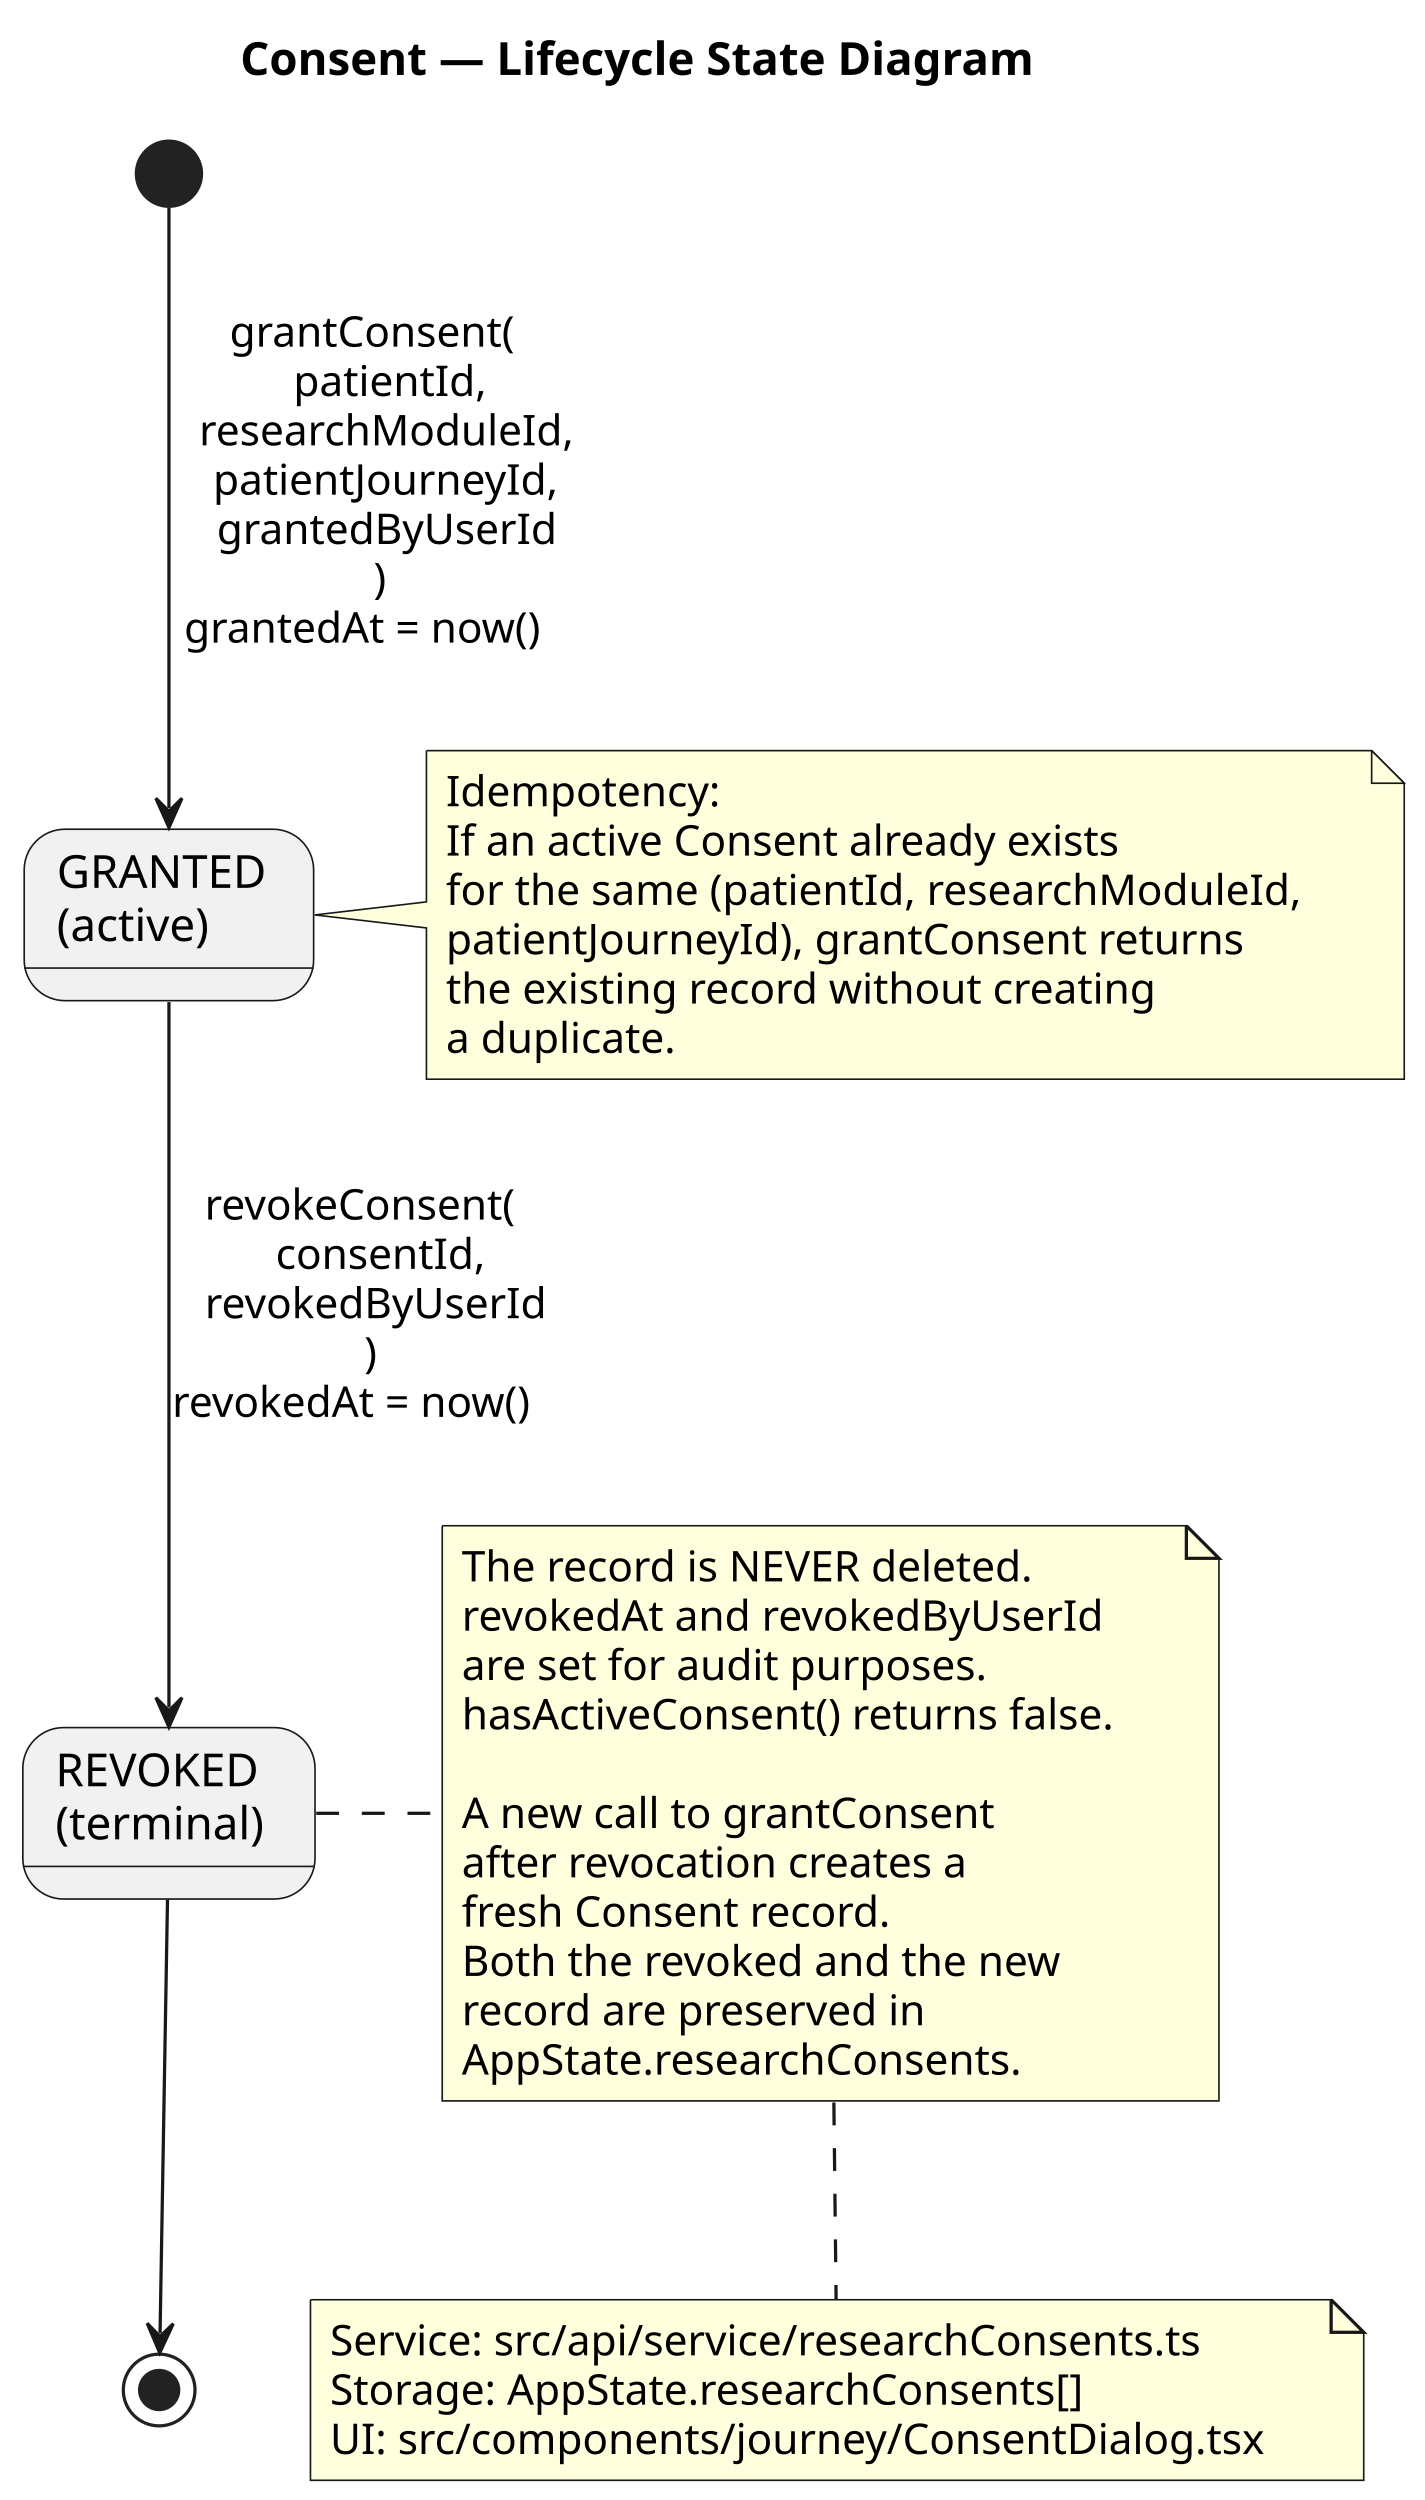
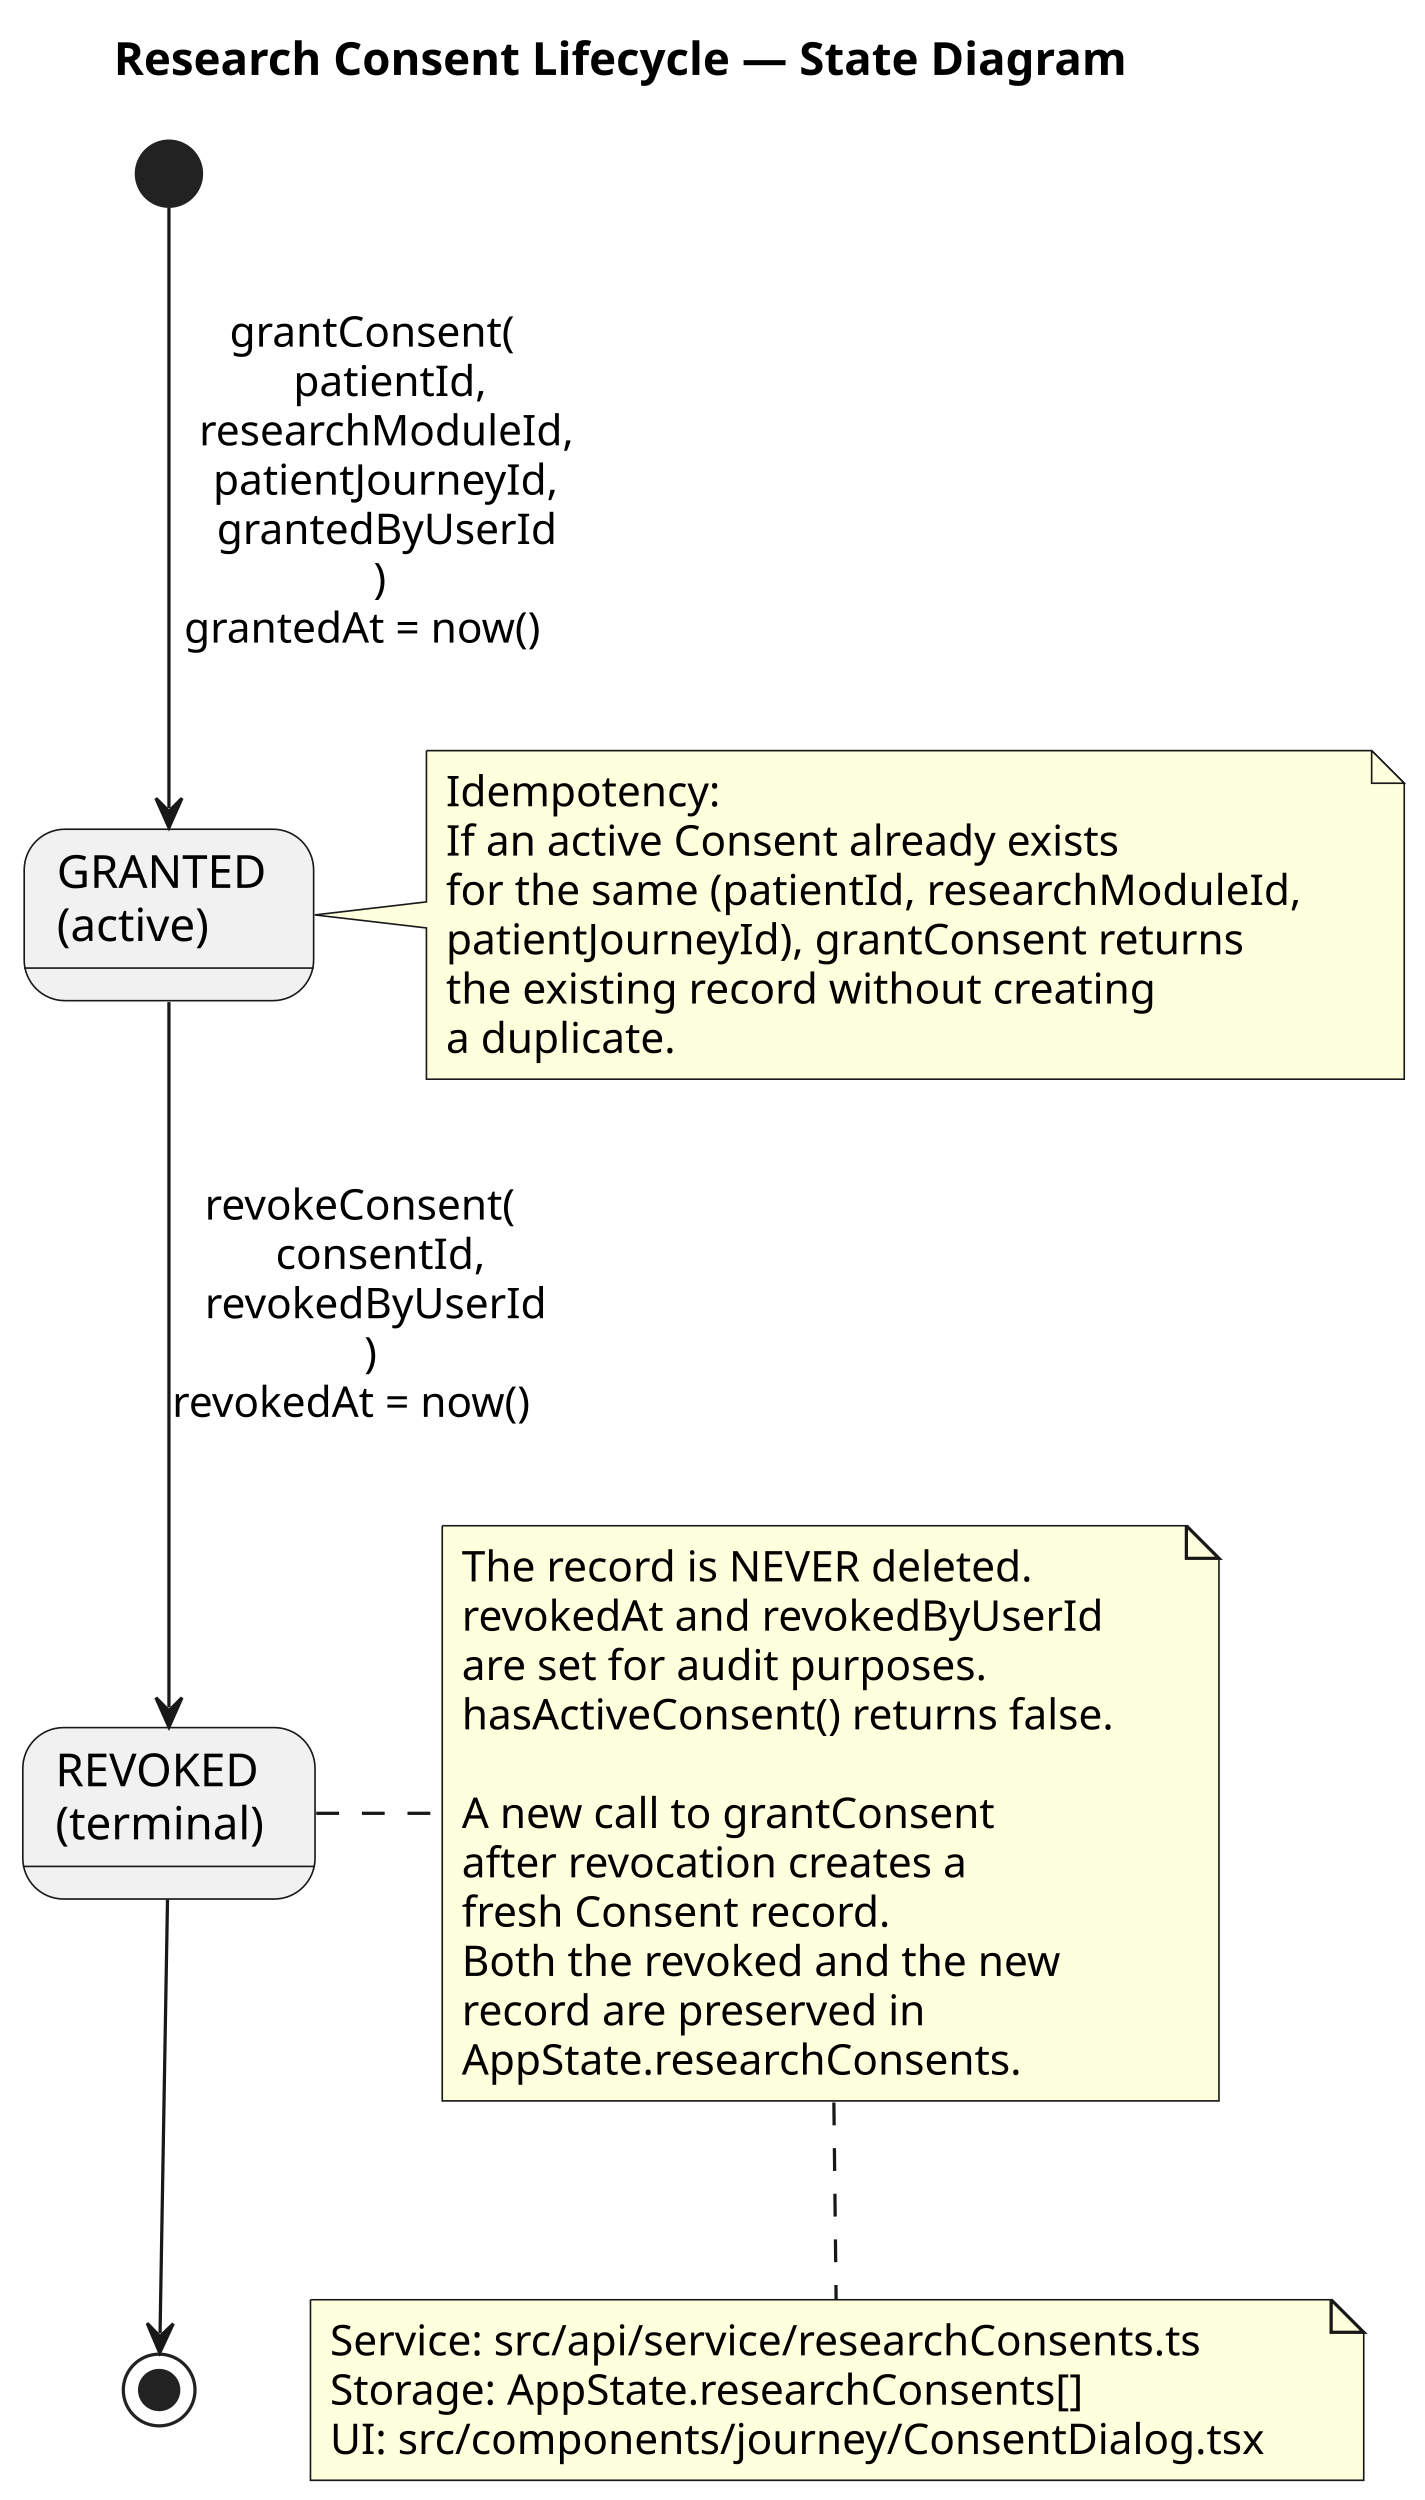
<svg xmlns="http://www.w3.org/2000/svg" contentStyleType="text/css" data-diagram-type="STATE" height="767px" preserveAspectRatio="none" style="width:437px;height:767px;background:#FFFFFF;" version="1.1" viewBox="0 0 437 767" width="437px" zoomAndPan="magnify">
  <defs />
  <g>
    <g class="title" data-source-line="1">
-       <text fill="#000000" font-family="sans-serif" font-size="14" font-weight="bold" lengthAdjust="spacing" textLength="276.404" x="73.709" y="22.995">Consent — Lifecycle State Diagram</text>
+       <text fill="#000000" font-family="sans-serif" font-size="14" font-weight="bold" lengthAdjust="spacing" textLength="353.999" x="34.912" y="22.995">Research Consent Lifecycle — State Diagram</text>
    </g>
-     <g>
+     <g class="entity" data-qualified-name="GRANTED" id="ent0002">
      <rect fill="#F1F1F1" height="52.594" rx="12.5" ry="12.5" style="stroke:#181818;stroke-width:0.5;" width="88.804" x="7.42" y="254.407" />
      <line style="stroke:#181818;stroke-width:0.5;" x1="7.42" x2="96.224" y1="297.001" y2="297.001" />
      <text fill="#000000" font-family="sans-serif" font-size="14" lengthAdjust="spacing" textLength="68.804" x="17.42" y="272.402">GRANTED</text>
      <text fill="#000000" font-family="sans-serif" font-size="14" lengthAdjust="spacing" textLength="53.477" x="17.42" y="288.699">(active)</text>
    </g>
-     <g>
+     <g class="entity" data-qualified-name="REVOKED" id="ent0003">
      <rect fill="#F1F1F1" height="52.594" rx="12.5" ry="12.5" style="stroke:#181818;stroke-width:0.5;" width="89.651" x="7" y="530.027" />
      <line style="stroke:#181818;stroke-width:0.5;" x1="7" x2="96.651" y1="572.621" y2="572.621" />
      <text fill="#000000" font-family="sans-serif" font-size="14" lengthAdjust="spacing" textLength="67.977" x="17" y="548.022">REVOKED</text>
      <text fill="#000000" font-family="sans-serif" font-size="14" lengthAdjust="spacing" textLength="69.651" x="17" y="564.319">(terminal)</text>
    </g>
-     <ellipse cx="51.83" cy="53.297" fill="#222222" rx="10" ry="10" style="stroke:#222222;stroke-width:1;" />
-     <ellipse cx="48.83" cy="733.257" fill="none" rx="11" ry="11" style="stroke:#222222;stroke-width:1;" />
-     <ellipse cx="48.83" cy="733.257" fill="#222222" rx="6" ry="6" style="stroke:#222222;stroke-width:1;" />
+     <g class="start_entity" data-qualified-name=".start." data-source-line="6" id="ent0002">
+       <ellipse cx="51.83" cy="53.297" fill="#222222" rx="10" ry="10" style="stroke:#222222;stroke-width:1;" />
+     </g>
+     <g class="end_entity" data-qualified-name=".end." data-source-line="10" id="ent0005">
+       <ellipse cx="48.83" cy="733.257" fill="none" rx="11" ry="11" style="stroke:#222222;stroke-width:1;" />
+       <ellipse cx="48.83" cy="733.257" fill="#222222" rx="6" ry="6" style="stroke:#222222;stroke-width:1;" />
+     </g>
    <g class="entity" data-qualified-name="GMN2" data-source-line="13" id="ent0003">
      <path d="M130.83,230.297 L130.83,276.697 L96.55,280.697 L130.83,284.697 L130.83,331.094 A0,0 0 0 0 130.83,331.094 L430.822,331.094 A0,0 0 0 0 430.822,331.094 L430.822,240.297 L420.822,230.297 L130.83,230.297 A0,0 0 0 0 130.83,230.297" fill="#FEFFDD" style="stroke:#181818;stroke-width:0.5;" />
      <path d="M420.822,230.297 L420.822,240.297 L430.822,240.297 L420.822,230.297" fill="#FEFFDD" style="stroke:#181818;stroke-width:0.5;" />
      <text fill="#000000" font-family="sans-serif" font-size="13" lengthAdjust="spacing" textLength="89.508" x="136.83" y="247.364">Idempotency:</text>
      <text fill="#000000" font-family="sans-serif" font-size="13" lengthAdjust="spacing" textLength="224.948" x="136.83" y="262.497">If an active Consent already exists</text>
      <text fill="#000000" font-family="sans-serif" font-size="13" lengthAdjust="spacing" textLength="278.992" x="136.83" y="277.629">for the same (patientId, researchModuleId,</text>
      <text fill="#000000" font-family="sans-serif" font-size="13" lengthAdjust="spacing" textLength="260.432" x="136.83" y="292.762">patientJourneyId), grantConsent returns</text>
      <text fill="#000000" font-family="sans-serif" font-size="13" lengthAdjust="spacing" textLength="233.708" x="136.83" y="307.895">the existing record without creating</text>
      <text fill="#000000" font-family="sans-serif" font-size="13" lengthAdjust="spacing" textLength="76.407" x="136.83" y="323.028">a duplicate.</text>
    </g>
    <g class="entity" data-qualified-name="GMN5" data-source-line="22" id="ent0006">
      <path d="M135.68,468.097 L135.68,644.558 L373.979,644.558 L373.979,478.097 L363.979,468.097 L135.68,468.097" fill="#FEFFDD" style="stroke:#181818;stroke-width:0.5;" />
      <path d="M363.979,468.097 L363.979,478.097 L373.979,478.097 L363.979,468.097" fill="#FEFFDD" style="stroke:#181818;stroke-width:1;" />
      <text fill="#000000" font-family="sans-serif" font-size="13" lengthAdjust="spacing" textLength="190.55" x="141.68" y="485.164">The record is NEVER deleted.</text>
      <text fill="#000000" font-family="sans-serif" font-size="13" lengthAdjust="spacing" textLength="210.577" x="141.68" y="500.297">revokedAt and revokedByUserId</text>
      <text fill="#000000" font-family="sans-serif" font-size="13" lengthAdjust="spacing" textLength="172.466" x="141.68" y="515.429">are set for audit purposes.</text>
      <text fill="#000000" font-family="sans-serif" font-size="13" lengthAdjust="spacing" textLength="217.299" x="141.68" y="530.562">hasActiveConsent() returns false.</text>
      <text fill="#000000" font-family="sans-serif" font-size="13" lengthAdjust="spacing" textLength="4.132" x="141.68" y="545.695"> </text>
      <text fill="#000000" font-family="sans-serif" font-size="13" lengthAdjust="spacing" textLength="175.957" x="141.68" y="560.828">A new call to grantConsent</text>
      <text fill="#000000" font-family="sans-serif" font-size="13" lengthAdjust="spacing" textLength="168.676" x="141.68" y="575.961">after revocation creates a</text>
      <text fill="#000000" font-family="sans-serif" font-size="13" lengthAdjust="spacing" textLength="140.747" x="141.68" y="591.093">fresh Consent record.</text>
      <text fill="#000000" font-family="sans-serif" font-size="13" lengthAdjust="spacing" textLength="197.634" x="141.68" y="606.226">Both the revoked and the new</text>
      <text fill="#000000" font-family="sans-serif" font-size="13" lengthAdjust="spacing" textLength="153.251" x="141.68" y="621.359">record are preserved in</text>
      <text fill="#000000" font-family="sans-serif" font-size="13" lengthAdjust="spacing" textLength="185.034" x="141.68" y="636.492">AppState.researchConsents.</text>
    </g>
    <g class="entity" data-qualified-name="GMN8" data-source-line="36" id="ent0009">
      <path d="M95.25,705.557 L95.25,760.955 L418.392,760.955 L418.392,715.557 L408.392,705.557 L95.25,705.557" fill="#FEFFDD" style="stroke:#181818;stroke-width:0.5;" />
      <path d="M408.392,705.557 L408.392,715.557 L418.392,715.557 L408.392,705.557" fill="#FEFFDD" style="stroke:#181818;stroke-width:1;" />
      <text fill="#000000" font-family="sans-serif" font-size="13" lengthAdjust="spacing" textLength="288.323" x="101.25" y="722.624">Service: src/api/service/researchConsents.ts</text>
      <text fill="#000000" font-family="sans-serif" font-size="13" lengthAdjust="spacing" textLength="250.421" x="101.25" y="737.757">Storage: AppState.researchConsents[]</text>
      <text fill="#000000" font-family="sans-serif" font-size="13" lengthAdjust="spacing" textLength="302.142" x="101.25" y="752.889">UI: src/components/journey/ConsentDialog.tsx</text>
    </g>
    <g class="link" data-entity-1="ent0002" data-entity-2="ent0002" data-link-type="dependency" data-source-line="6" id="lnk3">
      <path d="M51.83,63.697 C51.83,96.107 51.83,197.957 51.83,247.907" fill="none" id="*start*-to-GRANTED" style="stroke:#181818;stroke-width:1;" />
      <polygon fill="#181818" points="51.83,253.907,55.83,244.907,51.83,248.907,47.83,244.907,51.83,253.907" style="stroke:#181818;stroke-width:1;" />
      <text fill="#000000" font-family="sans-serif" font-size="13" lengthAdjust="spacing" textLength="93.349" x="70.438" y="106.364">grantConsent(</text>
      <text fill="#000000" font-family="sans-serif" font-size="13" lengthAdjust="spacing" textLength="62.48" x="90.005" y="121.497">patientId,</text>
      <text fill="#000000" font-family="sans-serif" font-size="13" lengthAdjust="spacing" textLength="120.301" x="61.095" y="136.629">researchModuleId,</text>
      <text fill="#000000" font-family="sans-serif" font-size="13" lengthAdjust="spacing" textLength="111.782" x="65.354" y="151.762">patientJourneyId,</text>
      <text fill="#000000" font-family="sans-serif" font-size="13" lengthAdjust="spacing" textLength="109.478" x="66.506" y="166.895">grantedByUserId</text>
      <text fill="#000000" font-family="sans-serif" font-size="13" lengthAdjust="spacing" textLength="5.072" x="114.577" y="182.028">)</text>
      <text fill="#000000" font-family="sans-serif" font-size="13" lengthAdjust="spacing" textLength="121.266" x="56.48" y="197.161">grantedAt = now()</text>
    </g>
    <g class="link" data-entity-1="ent0002" data-entity-2="ent0003" data-link-type="dependency" data-source-line="8" id="lnk4">
      <path d="M51.83,307.437 C51.83,359.727 51.83,471.797 51.83,523.857" fill="none" id="GRANTED-to-REVOKED" style="stroke:#181818;stroke-width:1;" />
      <polygon fill="#181818" points="51.83,529.857,55.83,520.857,51.83,524.857,47.83,520.857,51.83,529.857" style="stroke:#181818;stroke-width:1;" />
      <text fill="#000000" font-family="sans-serif" font-size="13" lengthAdjust="spacing" textLength="102.965" x="62.789" y="374.164">revokeConsent(</text>
      <text fill="#000000" font-family="sans-serif" font-size="13" lengthAdjust="spacing" textLength="67.666" x="84.572" y="389.297">consentId,</text>
      <text fill="#000000" font-family="sans-serif" font-size="13" lengthAdjust="spacing" textLength="111.097" x="62.856" y="404.429">revokedByUserId</text>
      <text fill="#000000" font-family="sans-serif" font-size="13" lengthAdjust="spacing" textLength="5.072" x="111.736" y="419.562">)</text>
      <text fill="#000000" font-family="sans-serif" font-size="13" lengthAdjust="spacing" textLength="122.884" x="52.83" y="434.695">revokedAt = now()</text>
    </g>
    <g class="link" data-entity-1="ent0003" data-entity-2="ent0005" data-link-type="dependency" data-source-line="10" id="lnk6">
      <path d="M51.39,582.767 C50.72,621.807 49.574,688.818 49.104,715.848" fill="none" id="REVOKED-to-*end*" style="stroke:#181818;stroke-width:1;" />
      <polygon fill="#181818" points="49,721.847,53.156,712.918,49.087,716.848,45.157,712.779,49,721.847" style="stroke:#181818;stroke-width:1;" />
    </g>
    <g class="link" data-entity-1="ent0003" data-entity-2="ent0006" data-link-type="association" data-source-line="22" id="lnk7">
      <path d="M97.02,556.327 C109.76,556.327 122.5,556.327 135.24,556.327" fill="none" id="REVOKED-GMN5" style="stroke:#181818;stroke-width:1;stroke-dasharray:7,7;" />
    </g>
    <g class="link" data-entity-1="ent0006" data-entity-2="ent0009" data-link-type="association" data-source-line="36" id="lnk10">
      <path d="M255.83,645.047 C256.08,667.047 256.33,689.017 256.52,705.407" fill="none" id="GMN5-GMN8" style="stroke:#181818;stroke-width:1;stroke-dasharray:7,7;" />
    </g>
  </g>
</svg>
